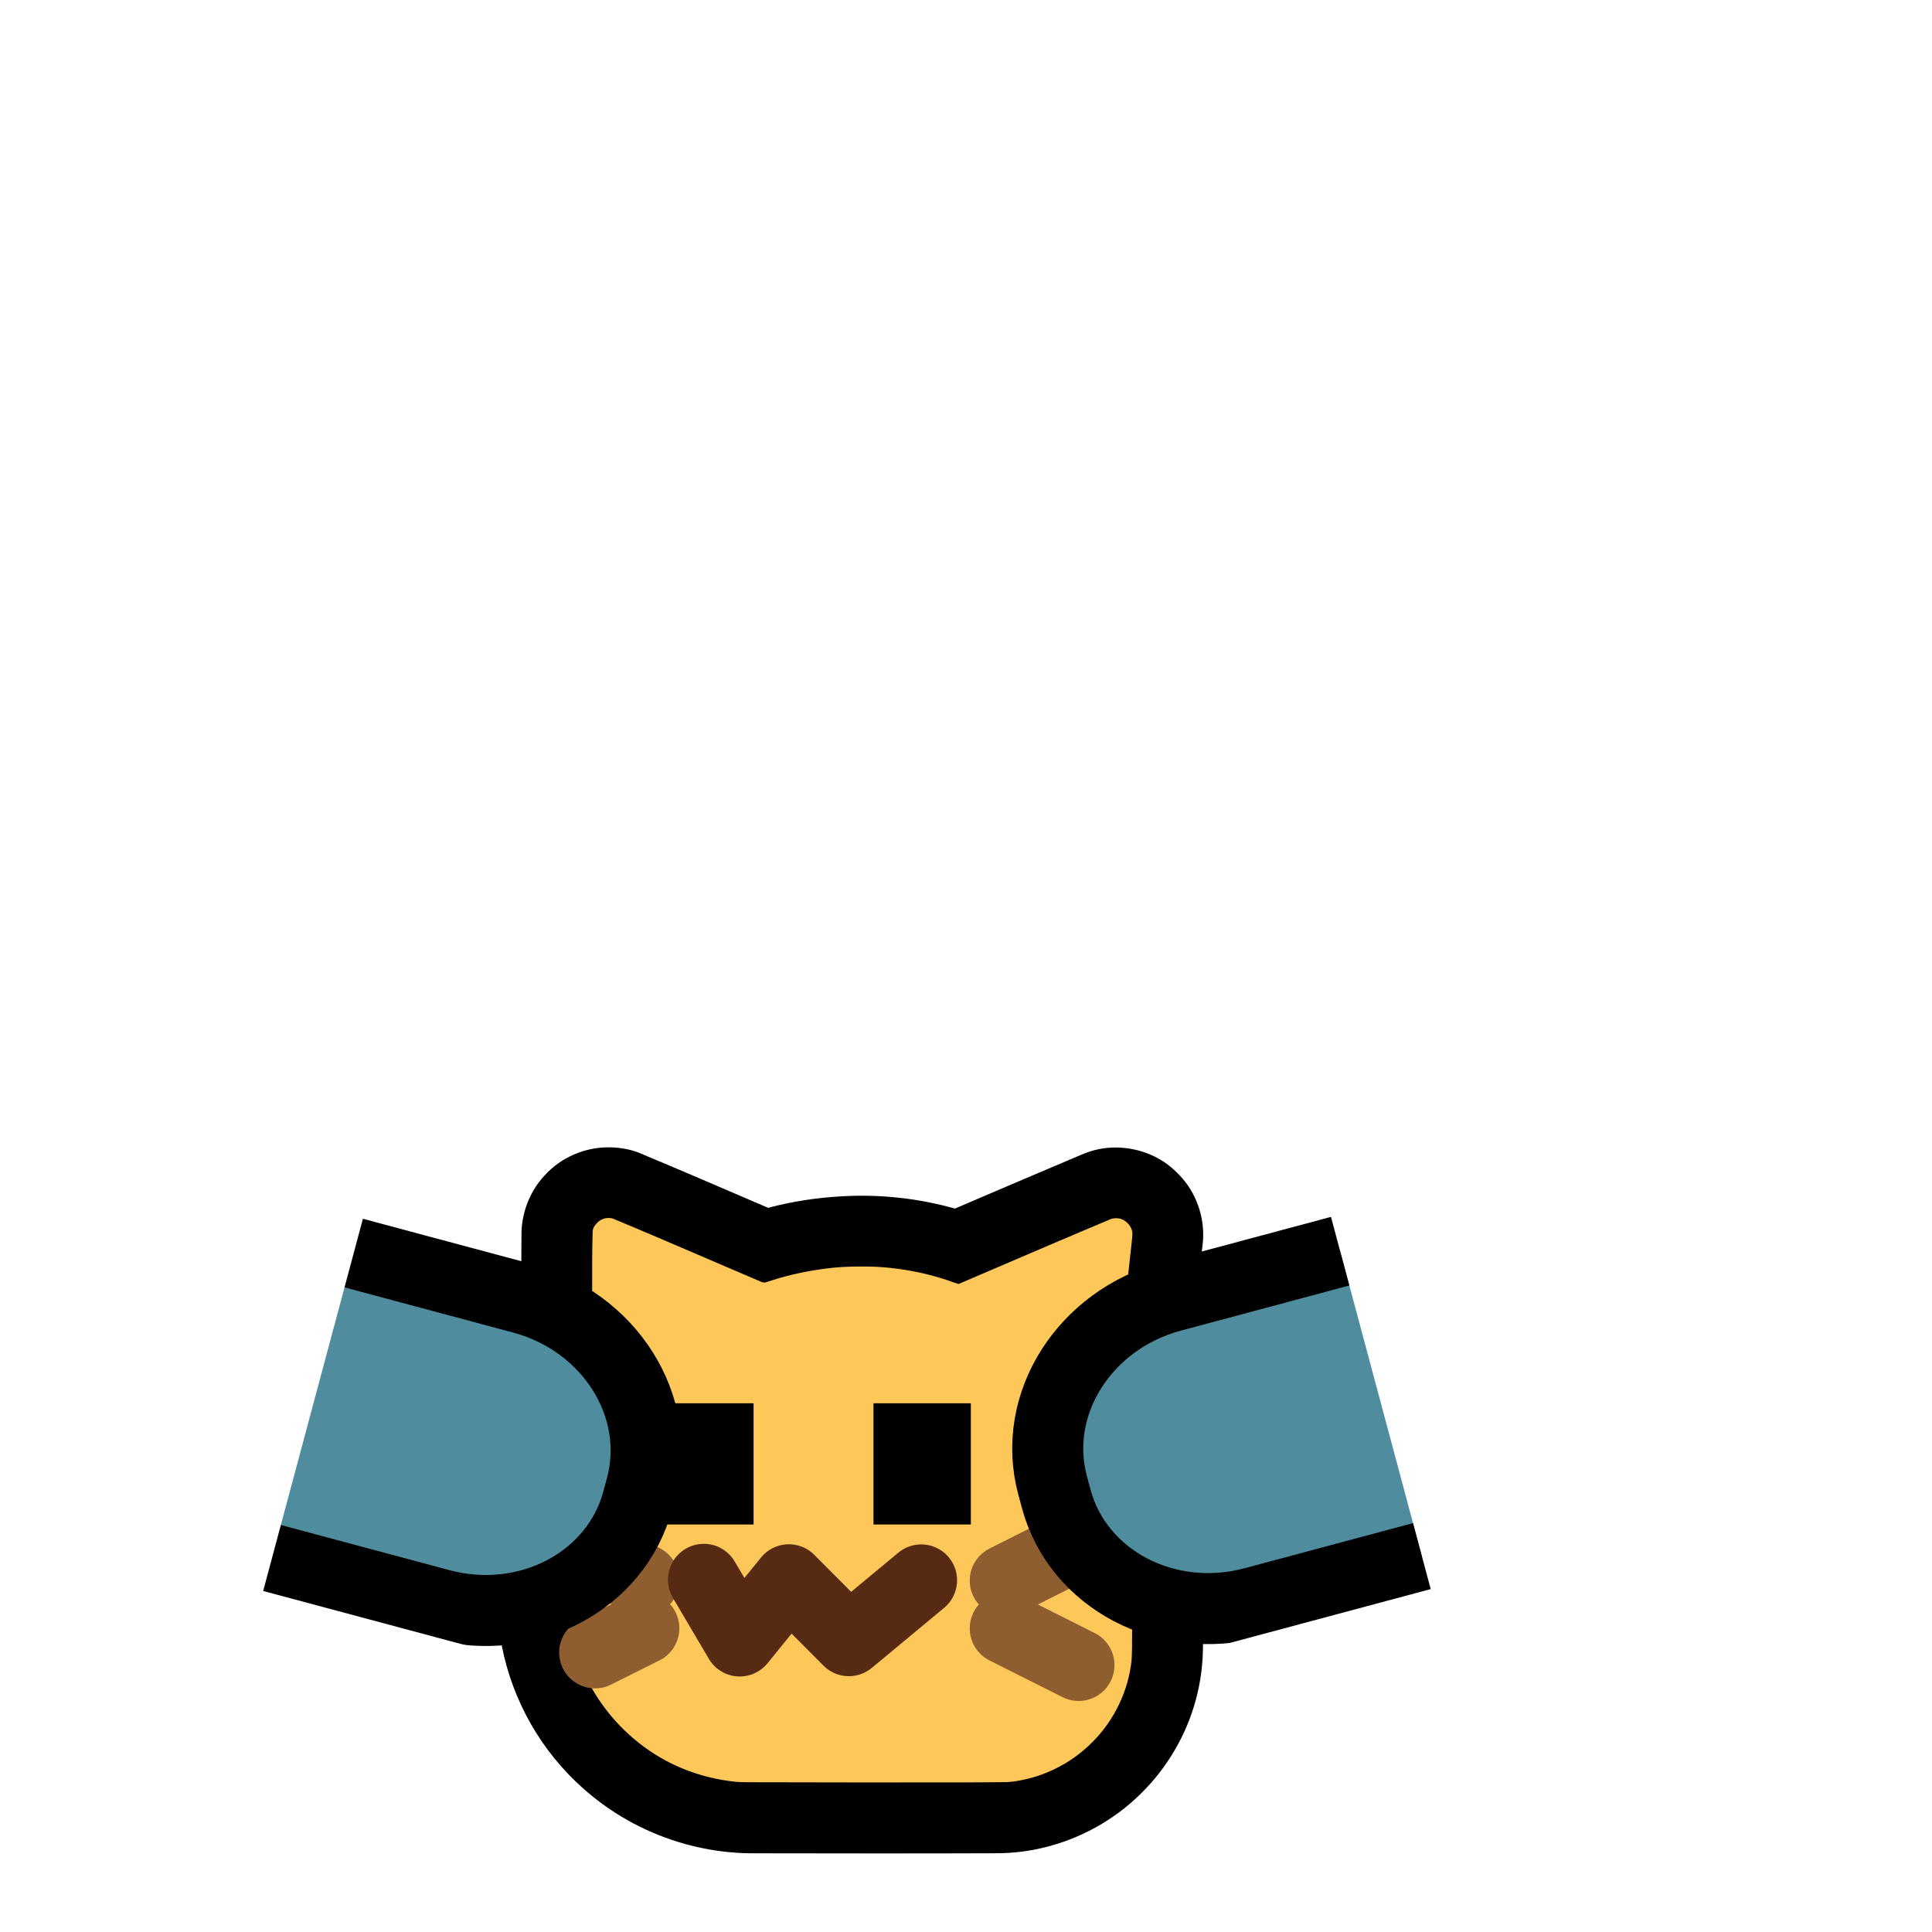
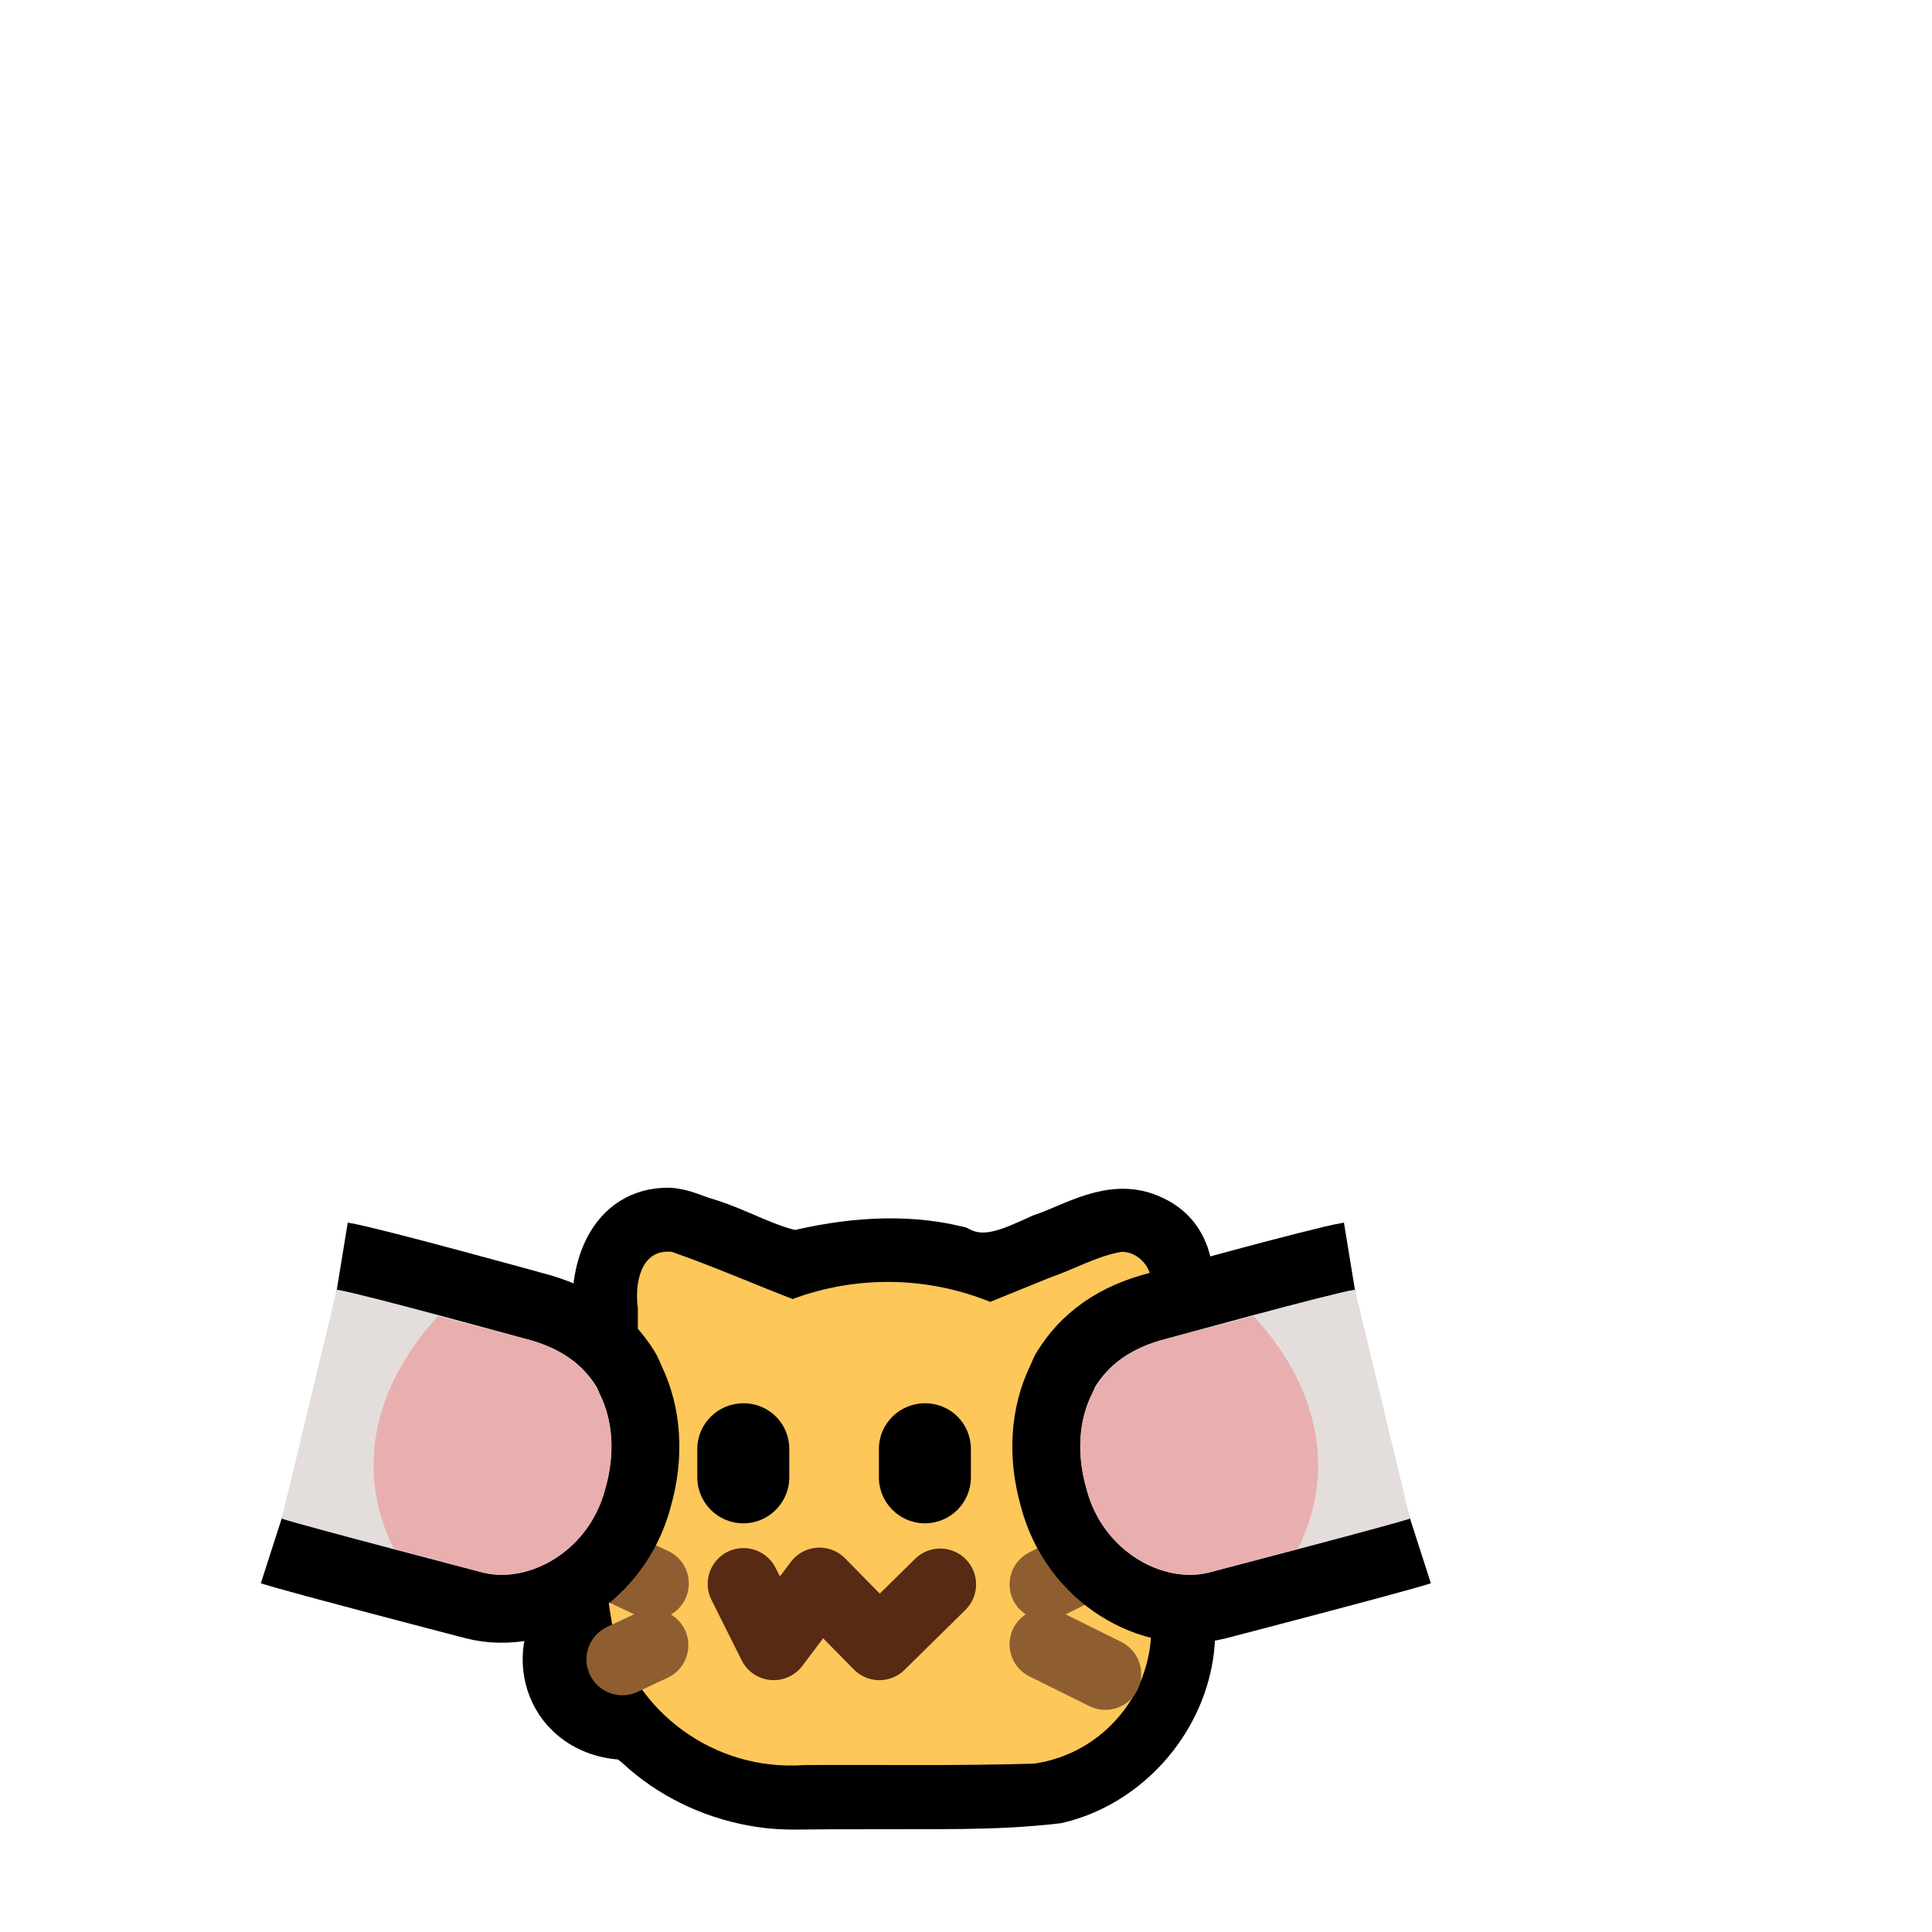
- <svg xmlns="http://www.w3.org/2000/svg" width="2048" height="2048" viewBox="0 0 541.867 541.867" version="1.1" id="svg849">
+ <svg xmlns="http://www.w3.org/2000/svg" xmlns:xlink="http://www.w3.org/1999/xlink" width="2048" height="2048" viewBox="0 0 541.867 541.867" version="1.1" id="svg849">
  <defs id="defs843">
    <clipPath clipPathUnits="userSpaceOnUse" id="clipPath1800">
      <rect style="opacity:1;fill:#000000;fill-opacity:1;stroke:none;stroke-width:15.797;stroke-linecap:round;stroke-linejoin:round;stroke-miterlimit:4;stroke-dasharray:none;stroke-opacity:1;paint-order:markers fill stroke" id="rect1802" width="105.504" height="108.789" x="246.093" y="364.683" transform="scale(-1,1)" />
    </clipPath>
-     <filter style="color-interpolation-filters:sRGB" id="filter3396" x="-9.6334309e-07" width="1" y="-1.5907991e-06" height="1">
-       <feGaussianBlur stdDeviation="7.6692092e-05" id="feGaussianBlur3398" />
-     </filter>
+     <clipPath clipPathUnits="userSpaceOnUse" id="clipPath1800-8">
+       <rect style="opacity:1;fill:#000000;fill-opacity:1;stroke:none;stroke-width:15.797;stroke-linecap:round;stroke-linejoin:round;stroke-miterlimit:4;stroke-dasharray:none;stroke-opacity:1;paint-order:markers fill stroke" id="rect1802-1" width="105.504" height="108.789" x="246.093" y="364.683" transform="scale(-1,1)" />
+     </clipPath>
  </defs>
  <g id="layer2">
-     <g id="g1817" transform="translate(-27.15404,83.59492)" style="opacity:1">
-       <g id="g1731" transform="matrix(0.4,0,0,0.4,157.4919,223.2337)" style="display:inline">
-         <path id="path1733" style="display:inline;fill:#000000;stroke-width:0.265" d="M 99.357,37.41 C 83.308,37.771 67.455,44.74 56.554,56.563 45.547,67.982 39.513,83.899 39.787,99.723 c -0.084,18.168 -0.181,36.336 -0.166,54.504 -0.026,27.092 -0.039,54.183 -0.054,81.275 -11,28.797 -16.734,59.594 -16.812,90.421 -0.195,13.234 -0.16,26.479 0.473,39.701 2.653,38.929 18.628,76.776 44.529,105.944 17.539,19.866 39.483,35.853 63.87,46.252 23.021,9.886 48.118,14.948 73.178,14.587 56.324,0.102 112.648,0.161 168.971,-0.033 10.719,-0.089 21.427,-1.363 31.851,-3.868 25.595,-6.077 49.492,-19.221 68.228,-37.701 18.55,-18.108 32.184,-41.235 38.853,-66.298 3.372,-12.449 4.962,-25.356 4.953,-38.247 0.264,-16.309 0.158,-32.62 0.187,-48.93 -0.025,-13.549 0.005,-27.104 -0.522,-40.645 -0.866,-16.892 -3.806,-33.645 -8.23,-49.958 -1.585,-5.76 -3.387,-11.461 -5.403,-17.085 4.645,-42.373 9.522,-84.72 14.007,-127.11 1.054,-16.465 -4.836,-33.345 -16.258,-45.308 -5.17,-5.582 -11.277,-10.356 -18.189,-13.585 -14.618,-7.035 -32.133,-8.204 -47.37,-2.442 -4.041,1.534 -7.944,3.353 -11.919,4.962 -26.794,11.28 -53.498,22.775 -80.235,34.19 -25.754,-7.254 -52.719,-10.187 -79.431,-8.59 -17.392,0.935 -34.696,3.607 -51.538,8.059 -30.355,-12.985 -60.633,-26.146 -91.114,-38.831 -7.102,-2.647 -14.73,-3.718 -22.289,-3.577 z" />
-         <path id="path1745" style="display:inline;fill:#fdc75a;fill-opacity:1;stroke-width:0.265;stroke-miterlimit:4;stroke-dasharray:none" d="m 100.346,86.953 c -3.158,0.068 -6.111,1.717 -8.137,4.089 -1.55,1.605 -2.624,3.762 -2.505,6.035 -0.463,12.832 -0.275,25.674 -0.338,38.511 -0.034,36.404 -0.056,72.807 -0.069,109.211 -8.615,19.734 -13.951,40.862 -16.078,62.277 -0.831,8.722 -0.839,17.497 -0.87,26.251 0.035,8.738 -0.119,17.481 0.194,26.216 0.358,10.675 2.419,21.245 5.514,31.451 4.184,13.697 10.694,26.671 19.169,38.217 14.146,19.355 33.62,34.862 55.852,43.908 11.845,4.839 24.404,7.916 37.137,9.157 4.451,0.399 8.926,0.249 13.389,0.321 46.482,0.155 92.964,0.134 139.447,0.102 12.338,-0.028 24.677,-0.001 37.014,-0.2 5.011,-0.174 9.937,-1.244 14.805,-2.376 9.255,-2.187 18.091,-5.99 26.27,-10.813 16.119,-9.62 29.345,-24.033 37.487,-40.952 4.704,-9.737 7.794,-20.274 8.95,-31.03 0.462,-6.501 0.301,-13.027 0.389,-19.54 0.117,-23.28 0.194,-46.561 0.088,-69.841 -0.08,-7.865 -0.482,-15.739 -1.652,-23.523 -2.192,-15.699 -6.363,-31.115 -12.353,-45.79 -0.51,-1.36 -1.114,-2.778 -0.803,-4.26 0.612,-4.856 1.086,-9.731 1.653,-14.593 4.291,-38.577 8.656,-77.147 12.778,-115.743 0.216,-2.371 0.586,-4.757 0.446,-7.139 -0.62,-4.165 -3.807,-7.71 -7.679,-9.205 -2.894,-0.96 -6.158,-0.741 -8.88,0.642 -27.709,11.578 -55.272,23.513 -82.894,35.305 -7.494,3.208 -14.988,6.416 -22.482,9.624 -10.451,-3.799 -21.138,-7.028 -32.091,-9.008 -11.035,-2.071 -22.247,-3.275 -33.482,-3.293 -7.267,-0.035 -14.547,0.122 -21.783,0.819 -13.012,1.34 -25.937,3.718 -38.501,7.374 -3.148,0.908 -6.24,2.011 -9.378,2.945 -2.017,0.466 -3.807,-0.797 -5.605,-1.482 -23.298,-10.007 -46.594,-20.012 -69.919,-29.966 -10.442,-4.435 -20.885,-8.877 -31.37,-13.211 -1.187,-0.475 -2.45,-0.521 -3.711,-0.489 z" />
+     <g id="layer1" transform="translate(227.7819,1.112687)">
+       <path id="path11466" style="display:inline;opacity:1;fill:#000000;stroke:#000000;stroke-width:72;stroke-miterlimit:4;stroke-dasharray:none;stroke-opacity:1" d="m 668.365,1290.822 c -0.867,-2e-4 -1.737,0.031 -2.611,0.094 -50.736,2.506 -65.591,58.74 -60.732,100.856 0.891,40.188 -0.157,80.379 -0.271,120.57 -8.938,15.408 -12.983,32.954 -17.123,50.279 l -0.615,-0.154 c -3.838,13.45 -7.12,27.052 -9.605,40.77 -6.147,6.321 -11.243,12.807 -15.627,20.455 -2.502,4.476 -4.815,9.446 -6.41,14.383 -5.869,17.088 -3.603,36.03 3.324,52.453 2.918,6.133 4.491,12.993 3.416,19.779 -0.871,8.823 -5.282,16.65 -7.938,24.959 -7.137,24.091 -0.364,52.142 18.119,69.439 13.04,12.742 31.05,19.508 49.1,20.459 12.32,1.431 21.476,10.69 30.27,18.547 32.979,28.447 74.431,46.754 117.266,53.113 23.425,3.743 47.139,2.044 70.824,2.1 13.656,-0.094 27.32,-0.088 40.98,-0.098 l -0.428,-0.652 0.342,0.393 c 66.62,-0.104 133.516,2.124 199.635,-5.67 76.409,-18.287 134.735,-92.049 133.199,-170.959 -0.219,-67.735 4.516,-137.921 -20.426,-202.393 -5.646,-38.854 9.961,-77.514 13.256,-116.275 7.702,-36.628 13.665,-85.984 -27.629,-105.053 -36.616,-18.256 -74.474,8.019 -108.852,19.445 -31.358,14.139 -63.583,30.531 -97.133,13.23 -55.482,-13.244 -113.184,-7.768 -167.984,5.568 -34.445,-5.962 -65.334,-25.455 -98.869,-35.412 -12.34,-3.491 -24.475,-10.224 -37.477,-10.226 z" transform="matrix(0.2645833,0,0,0.2645833,-217.5574,0)" />
+       <path id="fur" fill="#fdc75a" d="m 86.723,349.998 c -6.879,1.191 -13.229,4.895 -19.844,7.144 l -16.933,6.879 a 76.597,76.597 0 0 0 -55.43,-0.794 c -11.245,-4.366 -22.49,-9.26 -33.867,-13.229 -8.996,-0.926 -10.451,9.26 -9.525,15.875 l -0.132,36.248 c -5.556,10.716 -7.805,22.754 -8.731,34.528 -0.265,5.953 0.661,12.303 1.72,18.256 a 51.594,51.594 0 0 0 53.843,39.026 c 21.431,-0.132 42.995,0.265 64.426,-0.397 a 38.365,38.365 0 0 0 32.808,-40.217 c -0.132,-16.404 1.587,-33.602 -5.292,-49.08 -2.249,-2.778 -1.191,-5.953 -0.661,-8.996 1.984,-12.303 4.233,-24.474 5.953,-36.777 0.132,-4.498 -3.969,-8.599 -8.334,-8.467 z" style="display:inline;stroke-width:0.132" />
+       <g id="whiskers" fill="none" stroke="#8e5e31" stroke-linecap="round" stroke-linejoin="round" stroke-width="78" transform="matrix(0.1322917,0,0,0.1322917,-116.6091,248.3976)" style="display:inline">
+         <path id="whisker_tr" d="m 544,1471 -64,-30" style="stroke-width:152;stroke-miterlimit:4;stroke-dasharray:none" />
+         <path id="whisker_tl" d="m 1376,1473 127,-63" style="stroke-width:152;stroke-miterlimit:4;stroke-dasharray:none" />
+         <use xlink:href="#whisker_tr" id="whisker_br" width="100%" height="100%" transform="matrix(-1,0,0,1,1023,161)" x="0" y="0" />
+         <use xlink:href="#whisker_tl" id="whisker_bl" width="100%" height="100%" transform="matrix(-1,0,0,1,2879,190)" x="0" y="0" />
      </g>
-       <g id="g1687" transform="matrix(0.4,0,0,0.4,157.1137,221.926)" style="display:inline">
-         <path style="opacity:1;fill:none;stroke:#8e5e31;stroke-width:50.271;stroke-linecap:round;stroke-linejoin:round;stroke-miterlimit:4;stroke-dasharray:none;stroke-opacity:1" d="M 126.303,377.914 92.306,394.903" id="path1671" />
-         <path style="opacity:1;fill:none;stroke:#8e5e31;stroke-width:50.271;stroke-linecap:round;stroke-linejoin:round;stroke-miterlimit:4;stroke-dasharray:none;stroke-opacity:1" d="m 92.306,327.149 33.997,16.988" id="path1669" />
-         <path style="opacity:1;fill:none;stroke:#8e5e31;stroke-width:50.271;stroke-linecap:round;stroke-linejoin:round;stroke-miterlimit:4;stroke-dasharray:none;stroke-opacity:1" d="M 431.406,403.728 380.199,377.986" id="path1665" />
-         <path style="opacity:1;fill:none;stroke:#8e5e31;stroke-width:50.271;stroke-linecap:round;stroke-linejoin:round;stroke-miterlimit:4;stroke-dasharray:none;stroke-opacity:1" d="M 380.199,344.461 431.406,318.719" id="path1663" />
-         <path style="opacity:1;fill:none;stroke:#562a13;stroke-width:50.271;stroke-linecap:round;stroke-linejoin:round;stroke-miterlimit:4;stroke-dasharray:none;stroke-opacity:1" d="m 168.591,343.827 25.189,42.732 34.451,-42.427 42.079,42.227 50.735,-42.131" id="path1661" />
-         <rect style="fill:#000000;stroke:none;stroke-width:55.347;stroke-linecap:round;stroke-linejoin:round;paint-order:markers fill stroke" id="rect1644" width="68.251" height="84.982" x="287.575" y="220.138" rx="34.126" ry="0" />
-         <rect style="fill:#000000;stroke:none;stroke-width:55.347;stroke-linecap:round;stroke-linejoin:round;paint-order:markers fill stroke" id="rect1642" width="68.251" height="84.982" x="135.231" y="220.138" rx="34.126" ry="0" />
+       <path id="mouth" fill="none" stroke="#562a13" stroke-linecap="round" stroke-linejoin="round" stroke-width="0.4" d="m -19.242,443.131 8.467,16.933 12.832,-17.066 16.801,17.066 17.066,-16.801" style="display:inline;stroke-width:20.108;stroke-miterlimit:4;stroke-dasharray:none" />
+       <g id="eyes" transform="matrix(0.1322917,0,0,0.1322917,-116.6091,248.3976)" style="display:inline">
+         <path id="left_eye" d="m 1121,1089 c 54,0 97,43 97,97 v 60 a 97.5,97.5 0 1 1 -195,0 v -60 c 0,-54 44,-97 98,-97 z" />
+         <use xlink:href="#left_eye" id="right_eye" width="100%" height="100%" transform="translate(-385)" x="0" y="0" />
      </g>
    </g>
-     <rect style="display:inline;opacity:1;fill:#4f8c9e;fill-opacity:1;stroke:#000000;stroke-width:19.921;stroke-linecap:round;stroke-linejoin:round;stroke-miterlimit:4;stroke-dasharray:none;stroke-opacity:1;paint-order:markers fill stroke" id="left_arm" width="193.93" height="88.916" x="-450.629" y="375.354" rx="45.989" ry="42.491" transform="matrix(-0.9659258,0.258819,0.258819,0.9659258,-60.89087,79.35453)" clip-path="url(#clipPath1800)" />
-     <rect style="paint-order:markers fill stroke;stroke-opacity:1;stroke-dasharray:none;stroke-miterlimit:4;stroke-linejoin:round;stroke-linecap:round;stroke-width:19.921;stroke:#000000;fill-opacity:1;opacity:1;display:inline;filter:url(#filter3396);fill:#4f8c9e" id="right_arm" width="193.93" height="88.916" x="-450.629" y="375.354" rx="45.989" ry="42.491" transform="rotate(15,-35.4023,2075.499)" clip-path="url(#clipPath1800)" />
+     <g id="left_arm-7" transform="matrix(0.1322917,-0.2291359,0.2291359,0.1322917,-174.6258,519.6163)">
+       <path id="forearm" class="fur outline" stroke-linecap="butt" stroke-linejoin="round" stroke-width="144" paint-order="markers stroke fill" d="m 1565,1517 c -18,-22 -144,-146 -144,-146 -29,-30 -56,-40 -83,-41 l -9,1 c -30,2 -62,17 -89,45 -49,48 -47,121 -12,157 0,0 135,137 156,156" />
+       <path id="paw" class="paw" d="m 1297,1602 -69,-69 c -35,-36 -37,-109 12,-157 27,-28 59,-43 89,-45 30,-2 60,7 92,40 l 66,67 c -27,88 -91,158 -190,164 z" />
+     </g>
+     <use xlink:href="#left_arm-7" id="right_arm-7" width="100%" height="100%" x="0" y="0" transform="matrix(-1,0,0,1,474.4719,3.653658e-7)" />
  </g>
+   <style id="style926">
+     .fur{fill:#e3dedb}.paw{fill:#e9afaf}.outline{stroke:#000}
+   </style>
</svg>
